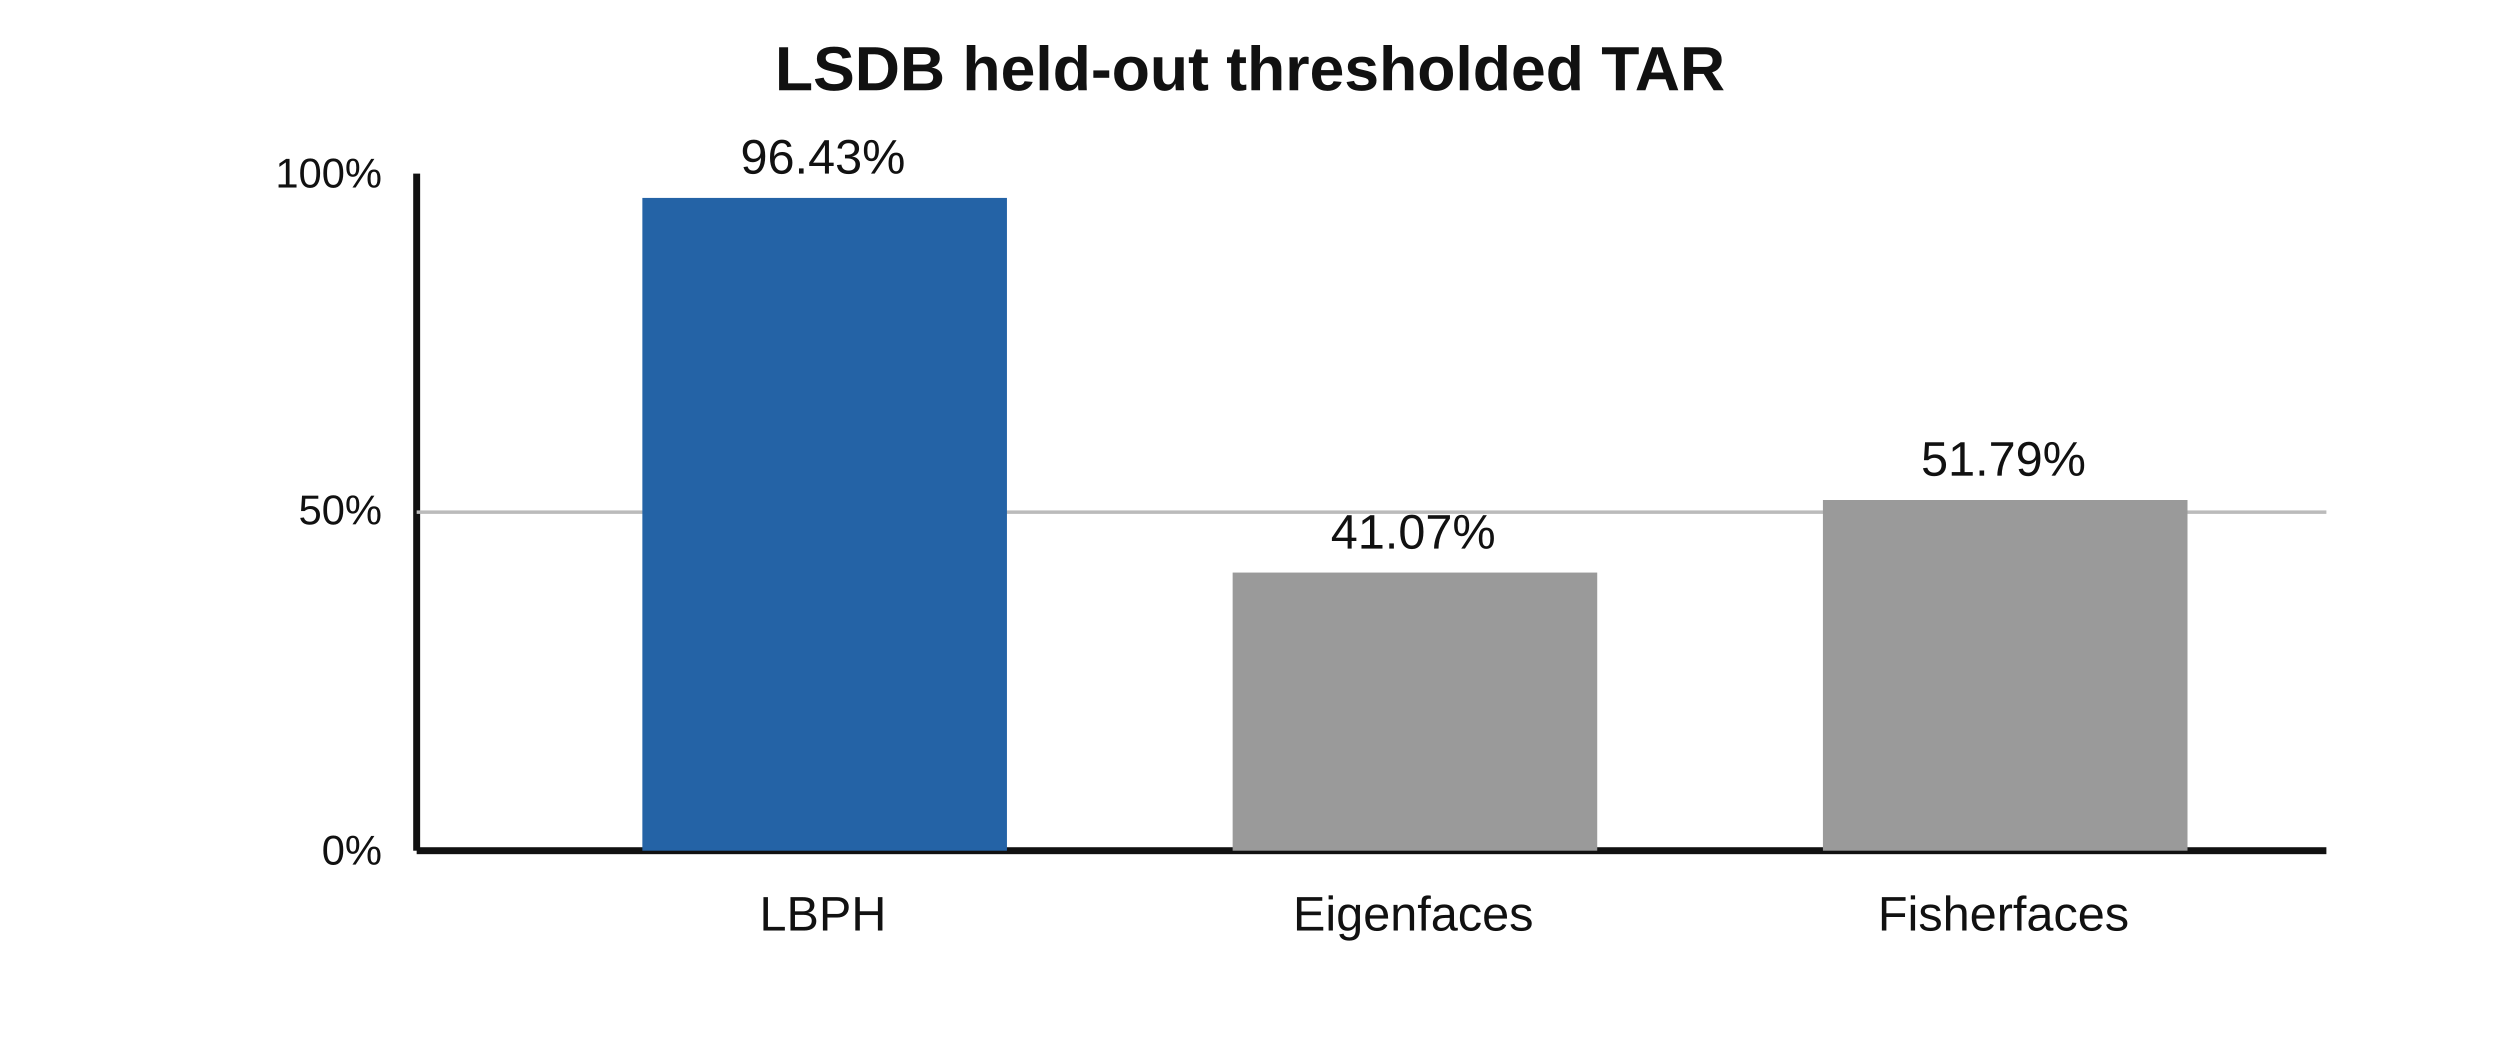
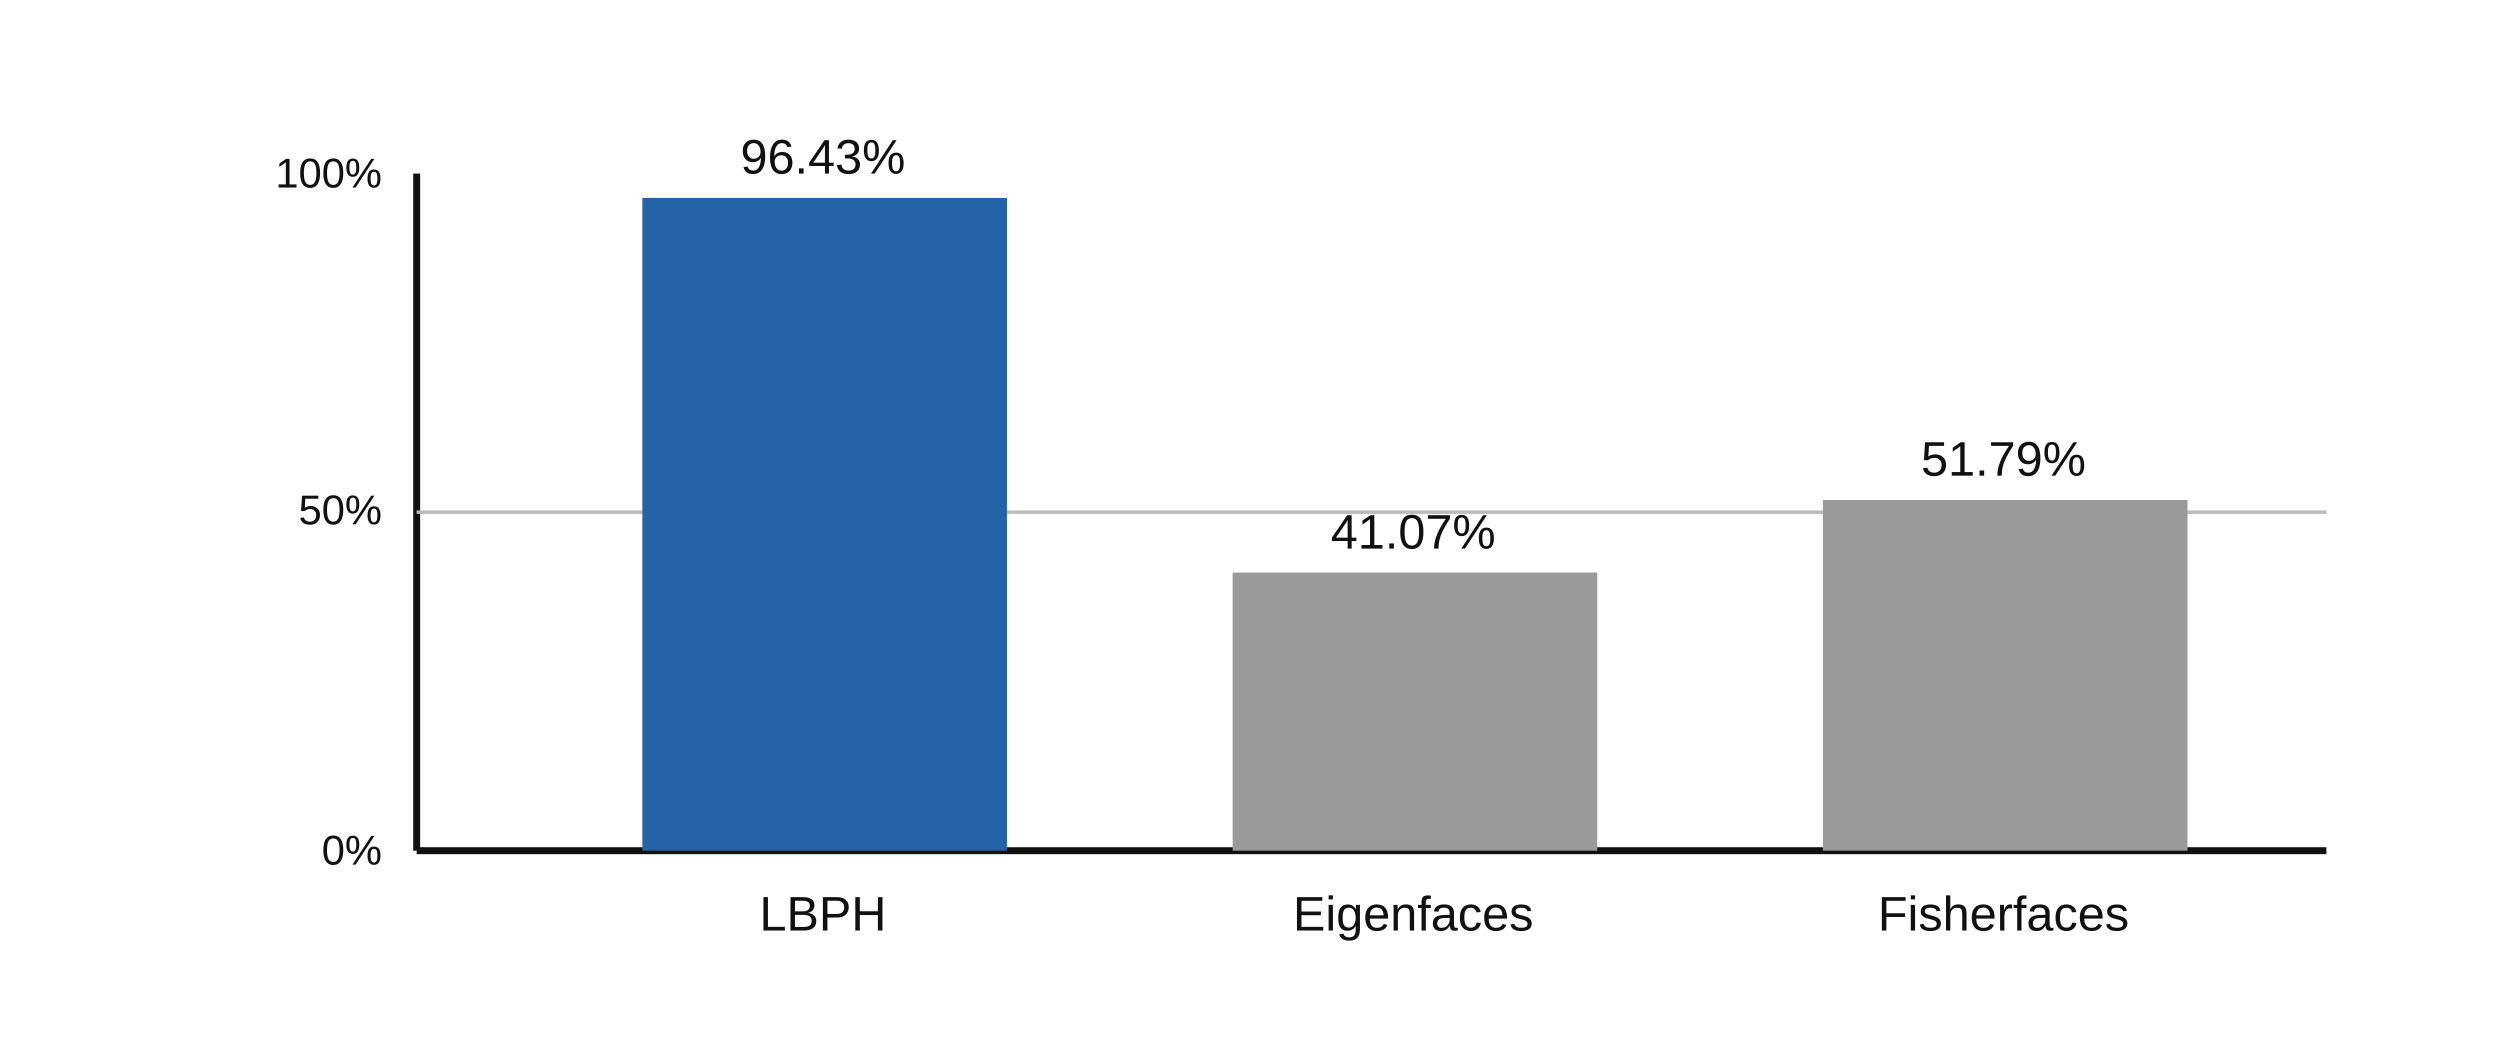
<svg xmlns="http://www.w3.org/2000/svg" width="720" height="300" viewBox="0 0 720 300">
  <style>text{font-family:Arial,sans-serif;fill:#111}.axis{stroke:#111;stroke-width:2}.grid{stroke:#bbb;stroke-width:1}.bar{fill:#2463a6}.muted{fill:#9a9a9a}</style>
-   <text x="360" y="26" text-anchor="middle" font-size="18" font-weight="bold">LSDB held-out thresholded TAR</text>
  <line class="axis" x1="120" y1="245" x2="670" y2="245" />
  <line class="axis" x1="120" y1="50" x2="120" y2="245" />
  <line class="grid" x1="120" y1="147.5" x2="670" y2="147.5" />
  <text x="110" y="151" text-anchor="end" font-size="12">50%</text>
  <text x="110" y="249" text-anchor="end" font-size="12">0%</text>
  <text x="110" y="54" text-anchor="end" font-size="12">100%</text>
  <rect class="bar" x="185" y="57.0" width="105" height="188.0" />
  <rect class="muted" x="355" y="164.9" width="105" height="80.1" />
  <rect class="muted" x="525" y="144.0" width="105" height="101.0" />
  <text x="237" y="50" text-anchor="middle" font-size="14">96.43%</text>
  <text x="407" y="158" text-anchor="middle" font-size="14">41.07%</text>
  <text x="577" y="137" text-anchor="middle" font-size="14">51.79%</text>
  <text x="237" y="268" text-anchor="middle" font-size="14">LBPH</text>
  <text x="407" y="268" text-anchor="middle" font-size="14">Eigenfaces</text>
  <text x="577" y="268" text-anchor="middle" font-size="14">Fisherfaces</text>
</svg>
